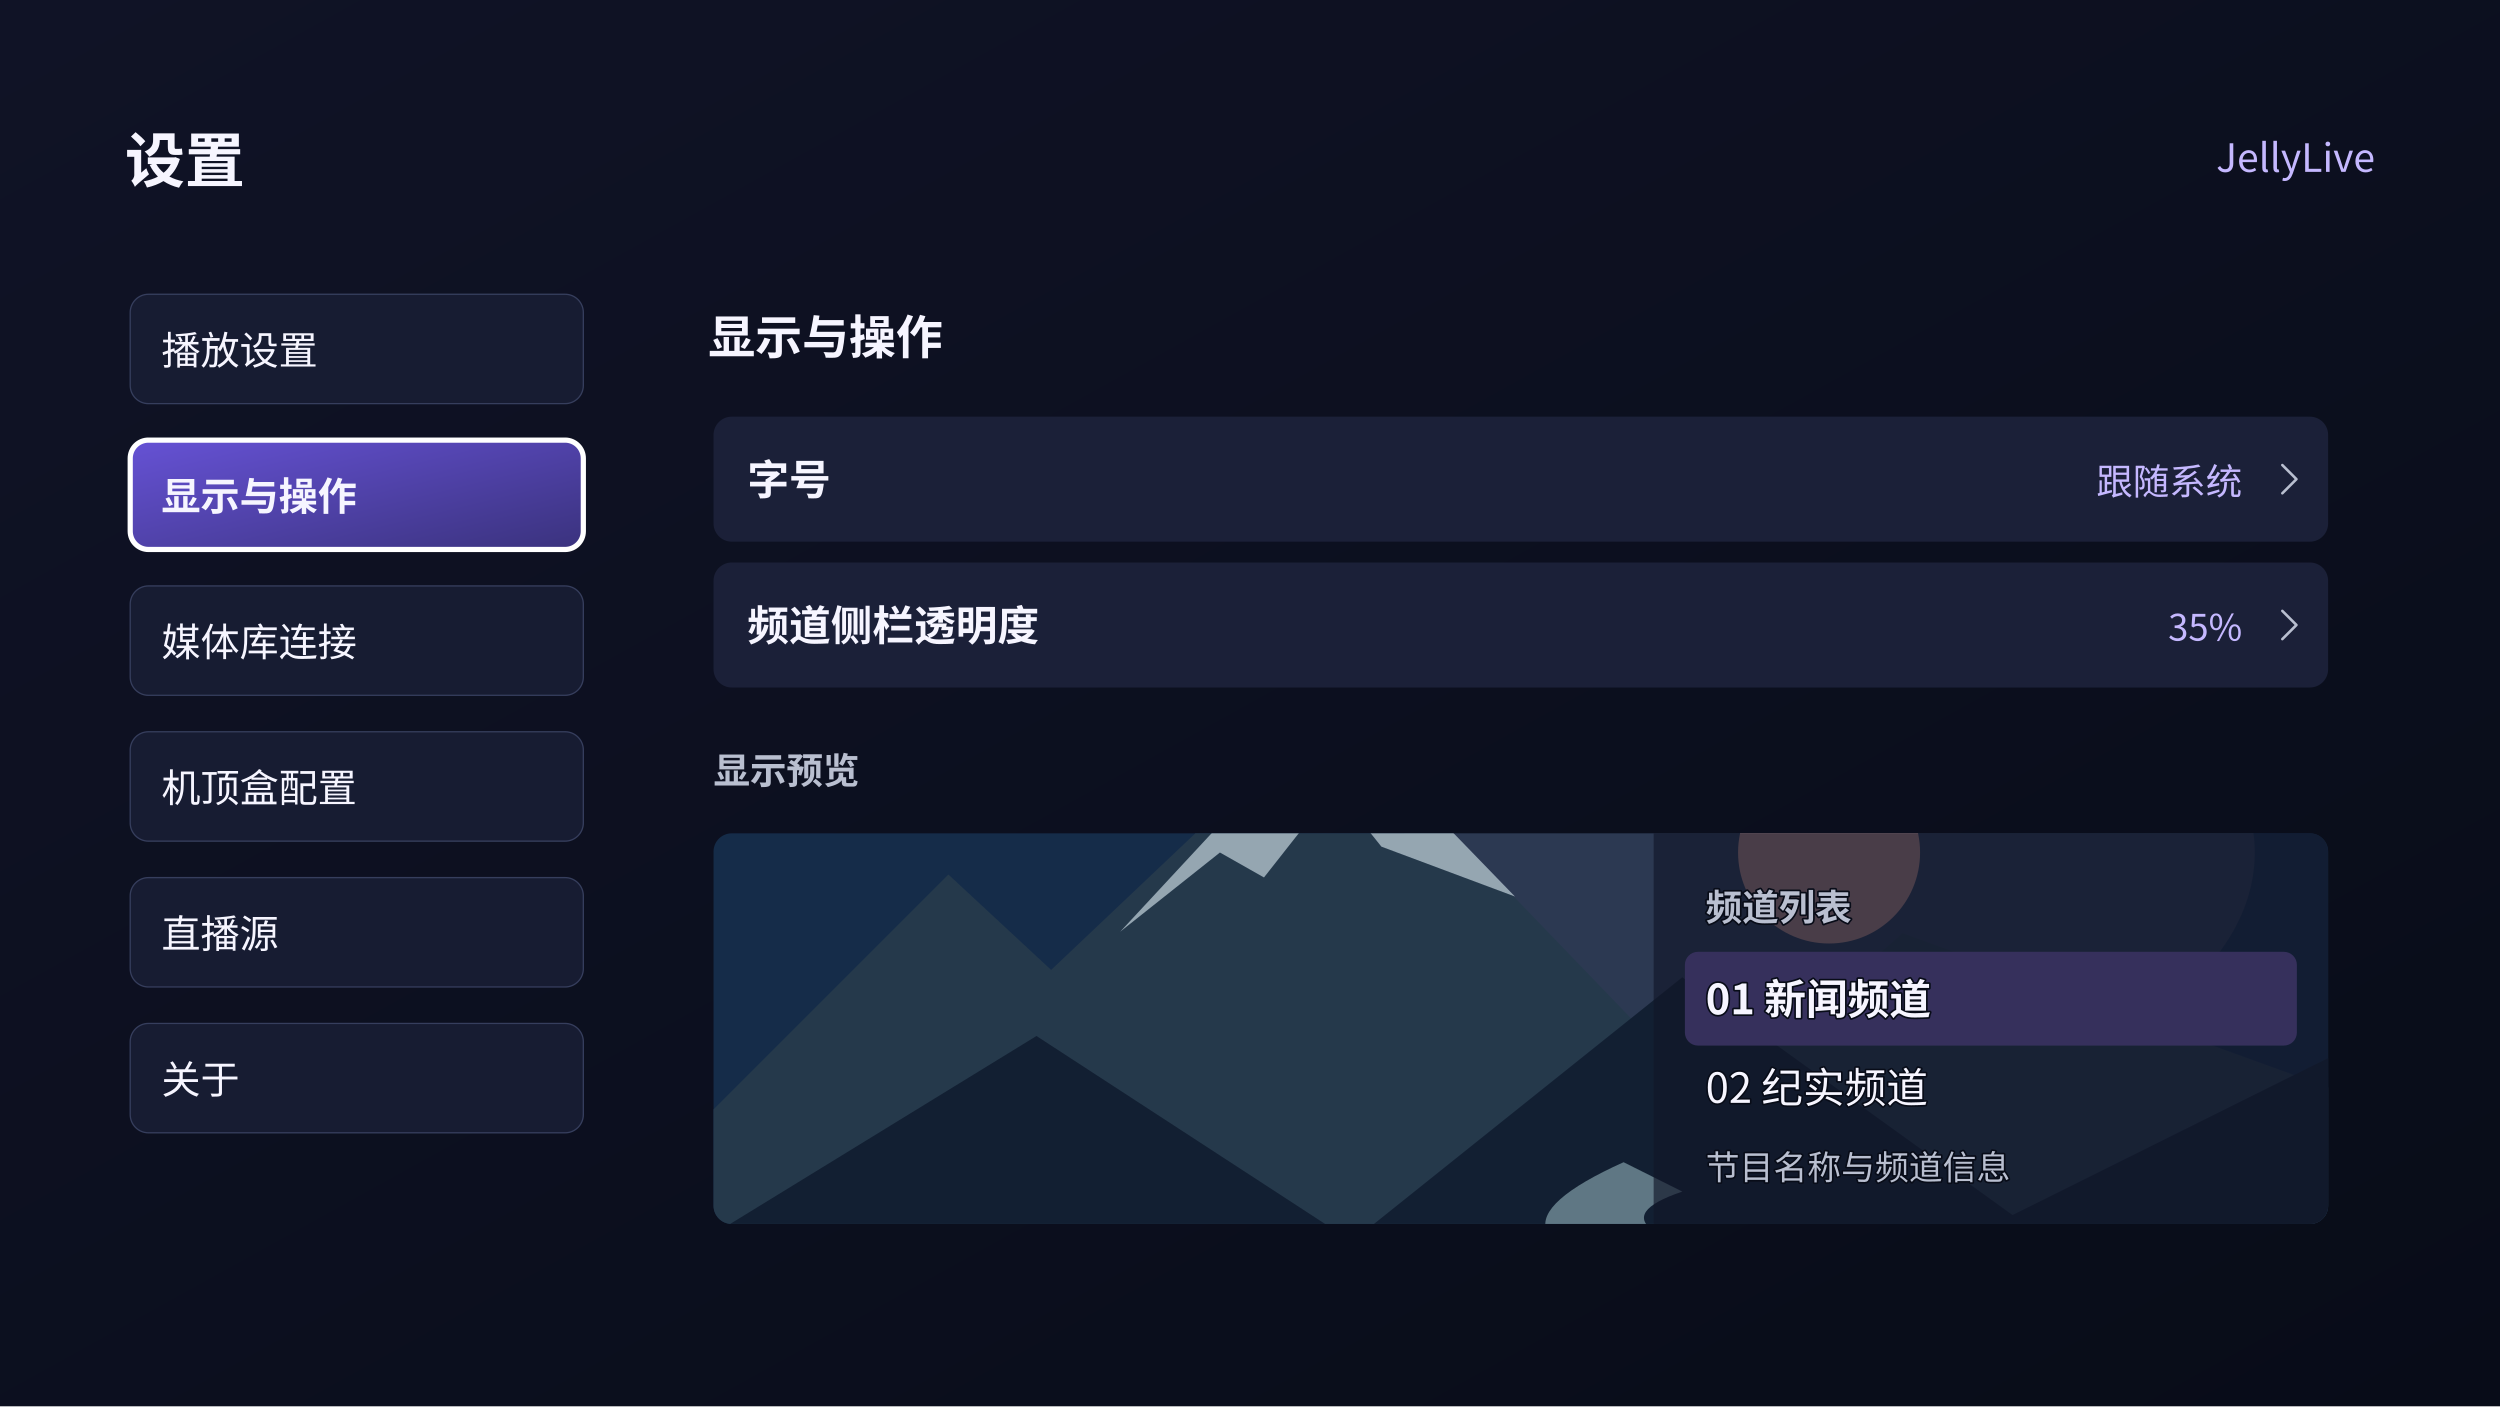
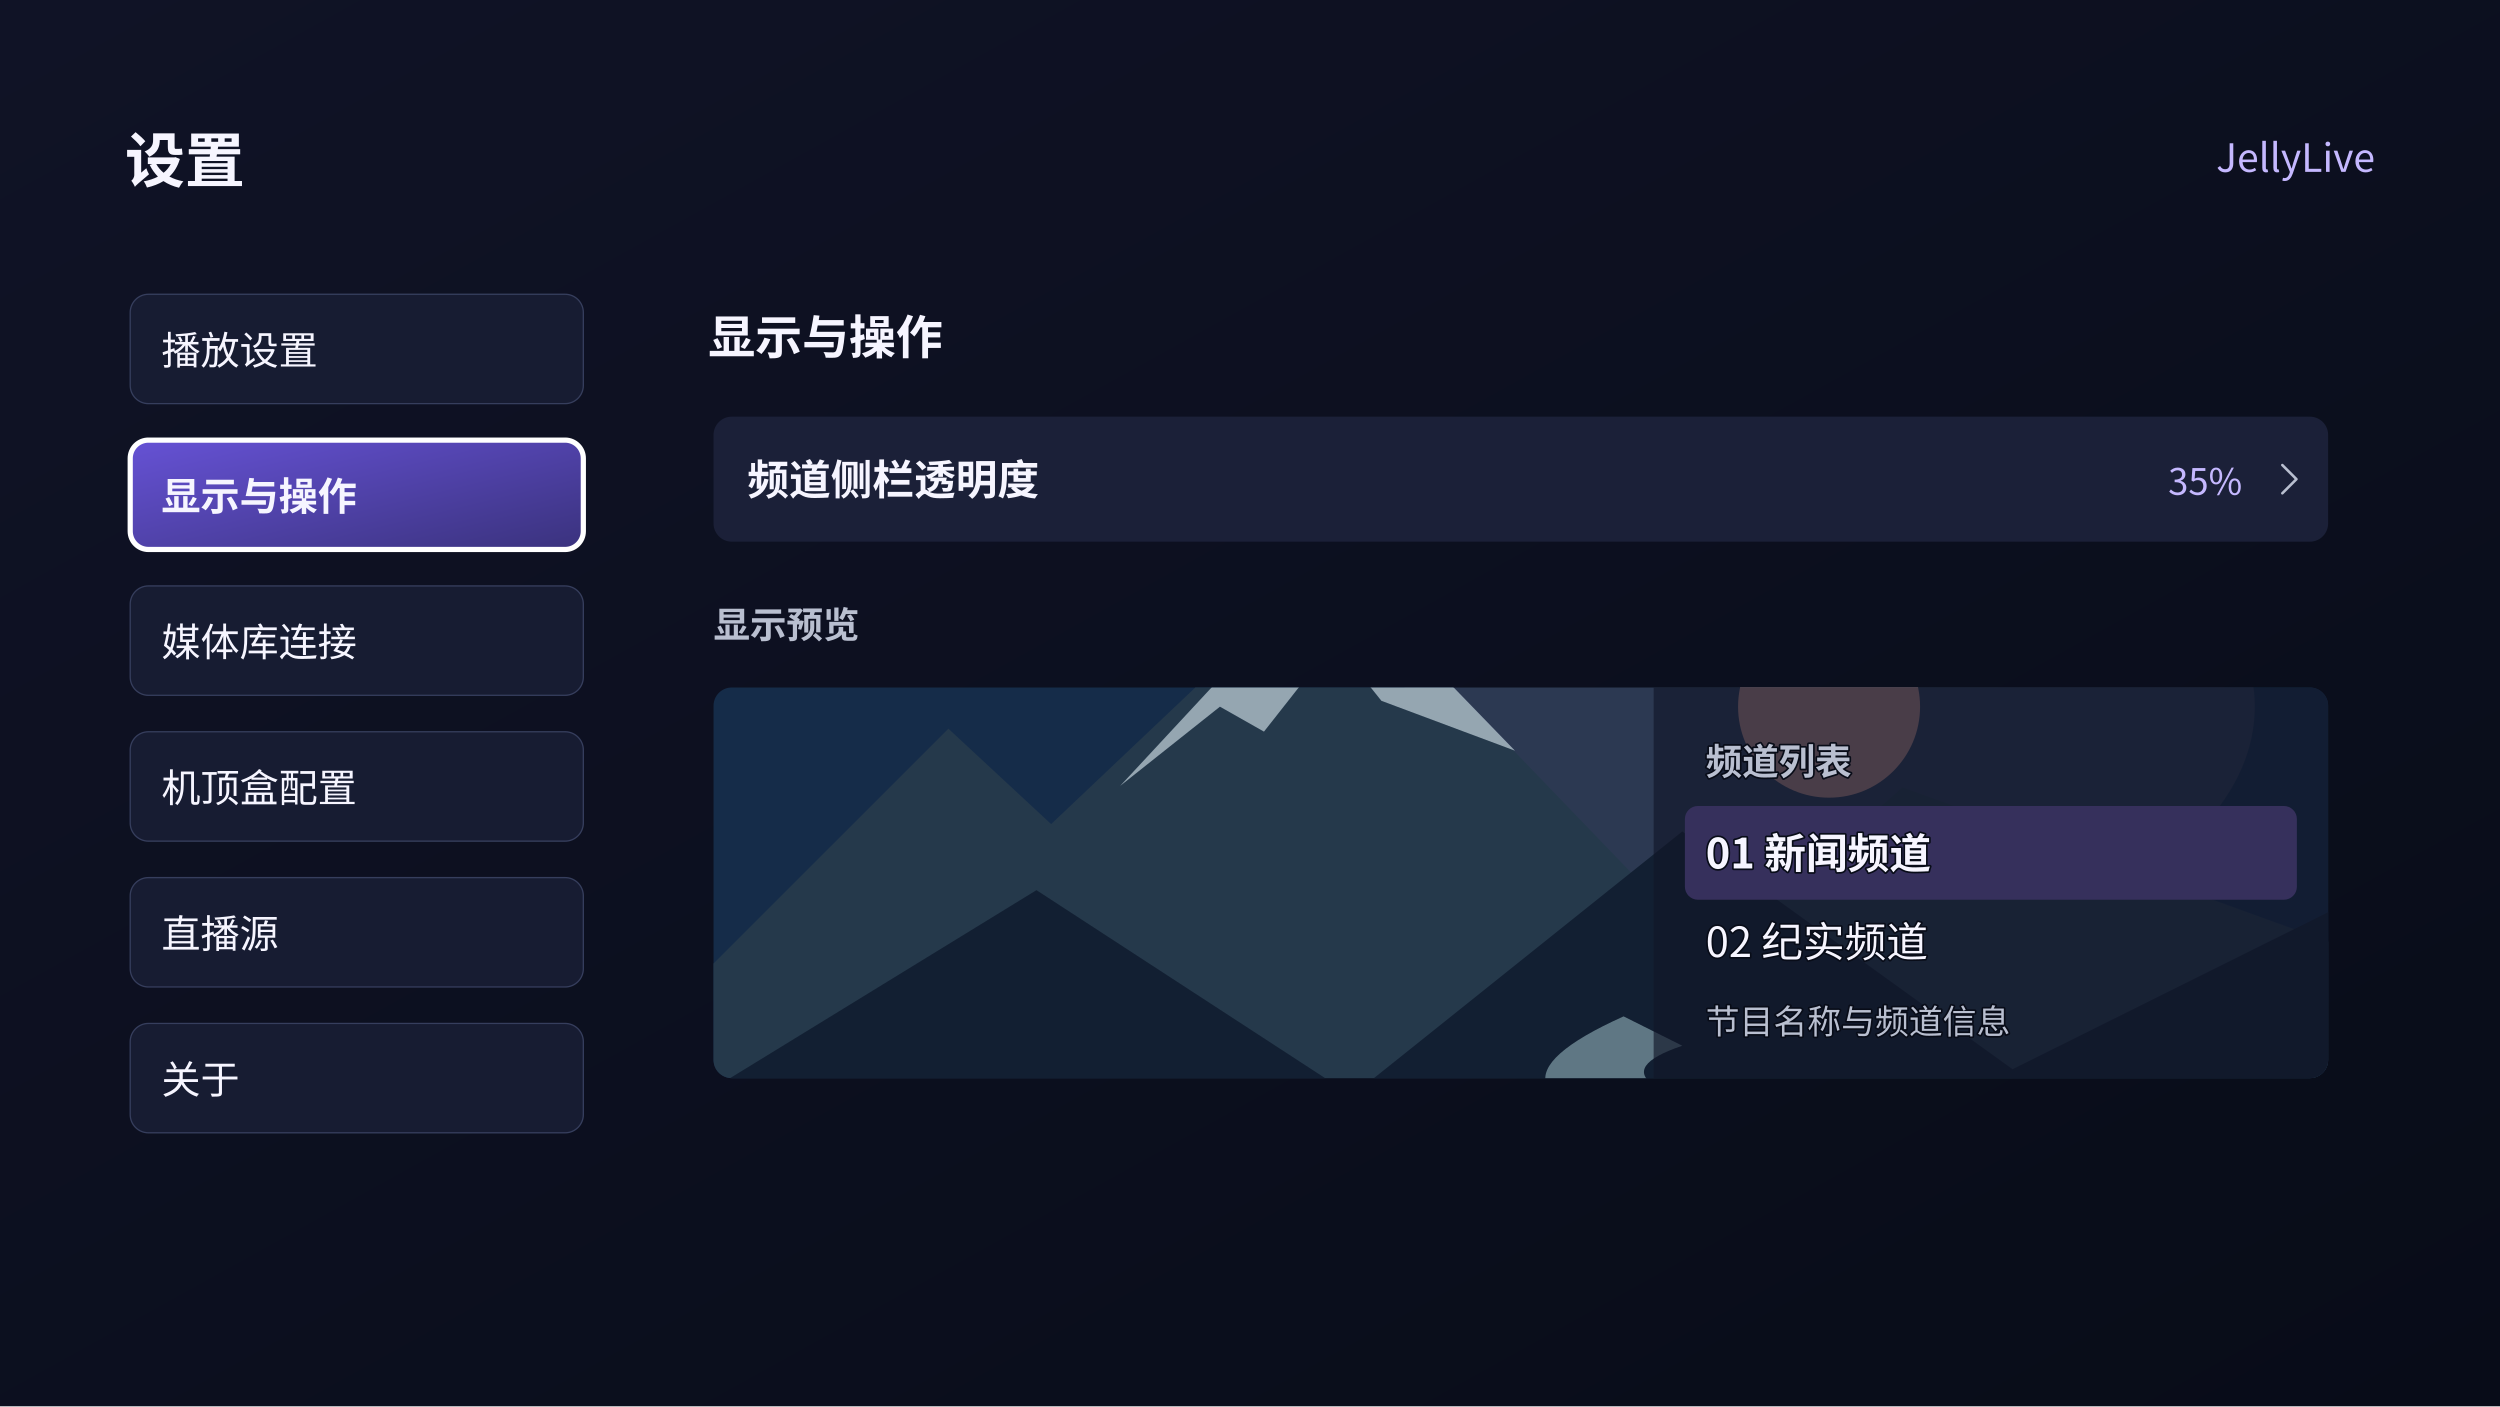
<svg xmlns="http://www.w3.org/2000/svg" width="1920" height="1080" viewBox="0 0 1920 1080" role="img" aria-labelledby="title desc">
  <defs>
    <linearGradient id="bg" x2="1" y2="1">
      <stop stop-color="#101326" />
      <stop offset="1" stop-color="#080c18" />
    </linearGradient>
    <linearGradient id="purple" x2="1" y2="1">
      <stop stop-color="#6652d5" />
      <stop offset="1" stop-color="#3a327d" />
    </linearGradient>
  </defs>
  <g font-family="Noto Sans CJK SC, Microsoft YaHei, sans-serif">
    <rect width="1920" height="1080" fill="url(#bg)" />
    <text x="96" y="140" fill="#f6f5ff" font-size="46" font-weight="650">设置</text>
    <text x="1824" y="132" fill="#c5b8ff" font-size="30" font-weight="500" text-anchor="end">JellyLive</text>
    <rect x="100" y="226" width="348" height="84" rx="14" fill="#171c32" stroke="#363e5d" stroke-width="1" />
    <text x="124" y="280" fill="#f6f5ff" font-size="30" font-weight="500">播放设置</text>
    <rect x="100" y="338" width="348" height="84" rx="14" fill="url(#purple)" stroke="#fff" stroke-width="4" />
    <text x="124" y="392" fill="#f6f5ff" font-size="30" font-weight="650">显示与操作</text>
    <rect x="100" y="450" width="348" height="84" rx="14" fill="#171c32" stroke="#363e5d" stroke-width="1" />
    <text x="124" y="504" fill="#f6f5ff" font-size="30" font-weight="500">媒体库连接</text>
    <rect x="100" y="562" width="348" height="84" rx="14" fill="#171c32" stroke="#363e5d" stroke-width="1" />
    <text x="124" y="616" fill="#f6f5ff" font-size="30" font-weight="500">机顶盒配置</text>
    <rect x="100" y="674" width="348" height="84" rx="14" fill="#171c32" stroke="#363e5d" stroke-width="1" />
    <text x="124" y="728" fill="#f6f5ff" font-size="30" font-weight="500">直播源</text>
    <rect x="100" y="786" width="348" height="84" rx="14" fill="#171c32" stroke="#363e5d" stroke-width="1" />
    <text x="124" y="840" fill="#f6f5ff" font-size="30" font-weight="500">关于</text>
    <text x="544" y="272" fill="#f6f5ff" font-size="36" font-weight="650">显示与操作</text>
-     <g data-role="settings-row" data-title="字号" data-kind="choice" data-disabled="false">
+     <g data-role="settings-row" data-title="频道侧栏透明度" data-kind="choice" data-disabled="false">
      <rect x="548" y="320" width="1240" height="96" rx="14" fill="#1b2038" stroke="none" stroke-width="0" />
-       <text x="574" y="380.0" fill="#f6f5ff" font-size="32" font-weight="600">字号</text>
-       <text x="1722" y="380.0" fill="#c5b8ff" font-size="28" font-weight="400" text-anchor="end">跟随系统</text>
+       <text x="574" y="380.0" fill="#f6f5ff" font-size="32" font-weight="600">频道侧栏透明度</text>
+       <text x="1722" y="380.0" fill="#c5b8ff" font-size="28" font-weight="400" text-anchor="end">35%</text>
      <g transform="translate(1742 353.0) scale(0.8333333)">
        <path d="M13 5 L26 18 L13 31" fill="none" stroke="#b9bfd0" stroke-width="2.4" stroke-linecap="round" stroke-linejoin="round" />
      </g>
    </g>
-     <g data-role="settings-row" data-title="频道侧栏透明度" data-kind="choice" data-disabled="false">
-       <rect x="548" y="432" width="1240" height="96" rx="14" fill="#1b2038" stroke="none" stroke-width="0" />
-       <text x="574" y="492.0" fill="#f6f5ff" font-size="32" font-weight="600">频道侧栏透明度</text>
-       <text x="1722" y="492.0" fill="#c5b8ff" font-size="28" font-weight="400" text-anchor="end">35%</text>
-       <g transform="translate(1742 465.0) scale(0.8333333)">
-         <path d="M13 5 L26 18 L13 31" fill="none" stroke="#b9bfd0" stroke-width="2.4" stroke-linecap="round" stroke-linejoin="round" />
-       </g>
-     </g>
-     <text x="548" y="602" fill="#b9bfd0" font-size="28" font-weight="600">显示预览</text>
+     <text x="548" y="490" fill="#b9bfd0" font-size="28" font-weight="600">显示预览</text>
    <defs>
      <clipPath id="settings-preview">
-         <rect x="548" y="640" width="1240" height="300" rx="14" />
+         <rect x="548" y="528" width="1240" height="300" rx="14" />
      </clipPath>
    </defs>
    <g clip-path="url(#settings-preview)">
-       <svg x="548" y="640" width="1240" height="300" viewBox="0 0 1100 620" preserveAspectRatio="xMidYMid slice">
+       <svg x="548" y="528" width="1240" height="300" viewBox="0 0 1100 620" preserveAspectRatio="xMidYMid slice">
        <rect width="1100" height="620" fill="#152c49" />
        <ellipse cx="760" cy="190" rx="290" ry="170" fill="#b18684" opacity=".15" />
        <circle cx="760" cy="190" r="62" fill="#b18684" />
        <path d="M0 365 L160 205 L230 270 L420 90 L680 360 L810 245 L1100 350 V620 H0Z" fill="#25394b" />
        <path d="M277 244 L420 90 L546 220 L455 186 L423 146 L375 207 L345 190Z" fill="#c4d4dd" opacity=".7" />
        <path d="M0 450 L220 315 L435 455 L660 275 L885 437 L1100 330 V620 H0Z" fill="#121f32" />
        <path d="M620 401 Q500 455 650 480 Q820 530 500 620 H850 Q970 530 745 477 Q580 448 660 421Z" fill="#93b3bb" opacity=".6" />
        <path d="M0 570 L180 460 L400 620 H0Z M850 620 L1000 470 L1100 520 V620Z" fill="#091624" />
        <path d="M125 142 l12 -5 l11 5 M160 125 l9 -4 l9 4" fill="none" stroke="#dae1e7" stroke-width="2" opacity=".6" />
      </svg>
-       <rect x="1270" y="640" width="518" height="300" rx="0" fill="#111629" fill-opacity="0.65" stroke="none" stroke-width="1" />
-       <text stroke="#080c18" stroke-width="2.6" stroke-linejoin="round" paint-order="stroke" x="1310" y="707" fill="#b9bfd0" font-size="28" font-weight="600">频道列表</text>
-       <rect x="1294" y="731" width="470" height="72" rx="10" fill="#36305c" stroke="none" stroke-width="1" />
-       <text stroke="#080c18" stroke-width="2.6" stroke-linejoin="round" paint-order="stroke" x="1310" y="779" fill="#f6f5ff" font-size="32" font-weight="600">01  新闻频道</text>
-       <text stroke="#080c18" stroke-width="2.6" stroke-linejoin="round" paint-order="stroke" x="1310" y="847" fill="#f6f5ff" font-size="32" font-weight="400">02  纪实频道</text>
-       <text stroke="#080c18" stroke-width="2.6" stroke-linejoin="round" paint-order="stroke" x="1310" y="906" fill="#b9bfd0" font-size="26" font-weight="400">节目名称与频道信息</text>
+       <rect x="1270" y="528" width="518" height="300" rx="0" fill="#111629" fill-opacity="0.65" stroke="none" stroke-width="1" />
+       <text stroke="#080c18" stroke-width="2.6" stroke-linejoin="round" paint-order="stroke" x="1310" y="595" fill="#b9bfd0" font-size="28" font-weight="600">频道列表</text>
+       <rect x="1294" y="619" width="470" height="72" rx="10" fill="#36305c" stroke="none" stroke-width="1" />
+       <text stroke="#080c18" stroke-width="2.6" stroke-linejoin="round" paint-order="stroke" x="1310" y="667" fill="#f6f5ff" font-size="32" font-weight="600">01  新闻频道</text>
+       <text stroke="#080c18" stroke-width="2.6" stroke-linejoin="round" paint-order="stroke" x="1310" y="735" fill="#f6f5ff" font-size="32" font-weight="400">02  纪实频道</text>
+       <text stroke="#080c18" stroke-width="2.6" stroke-linejoin="round" paint-order="stroke" x="1310" y="794" fill="#b9bfd0" font-size="26" font-weight="400">节目名称与频道信息</text>
    </g>
  </g>
</svg>
